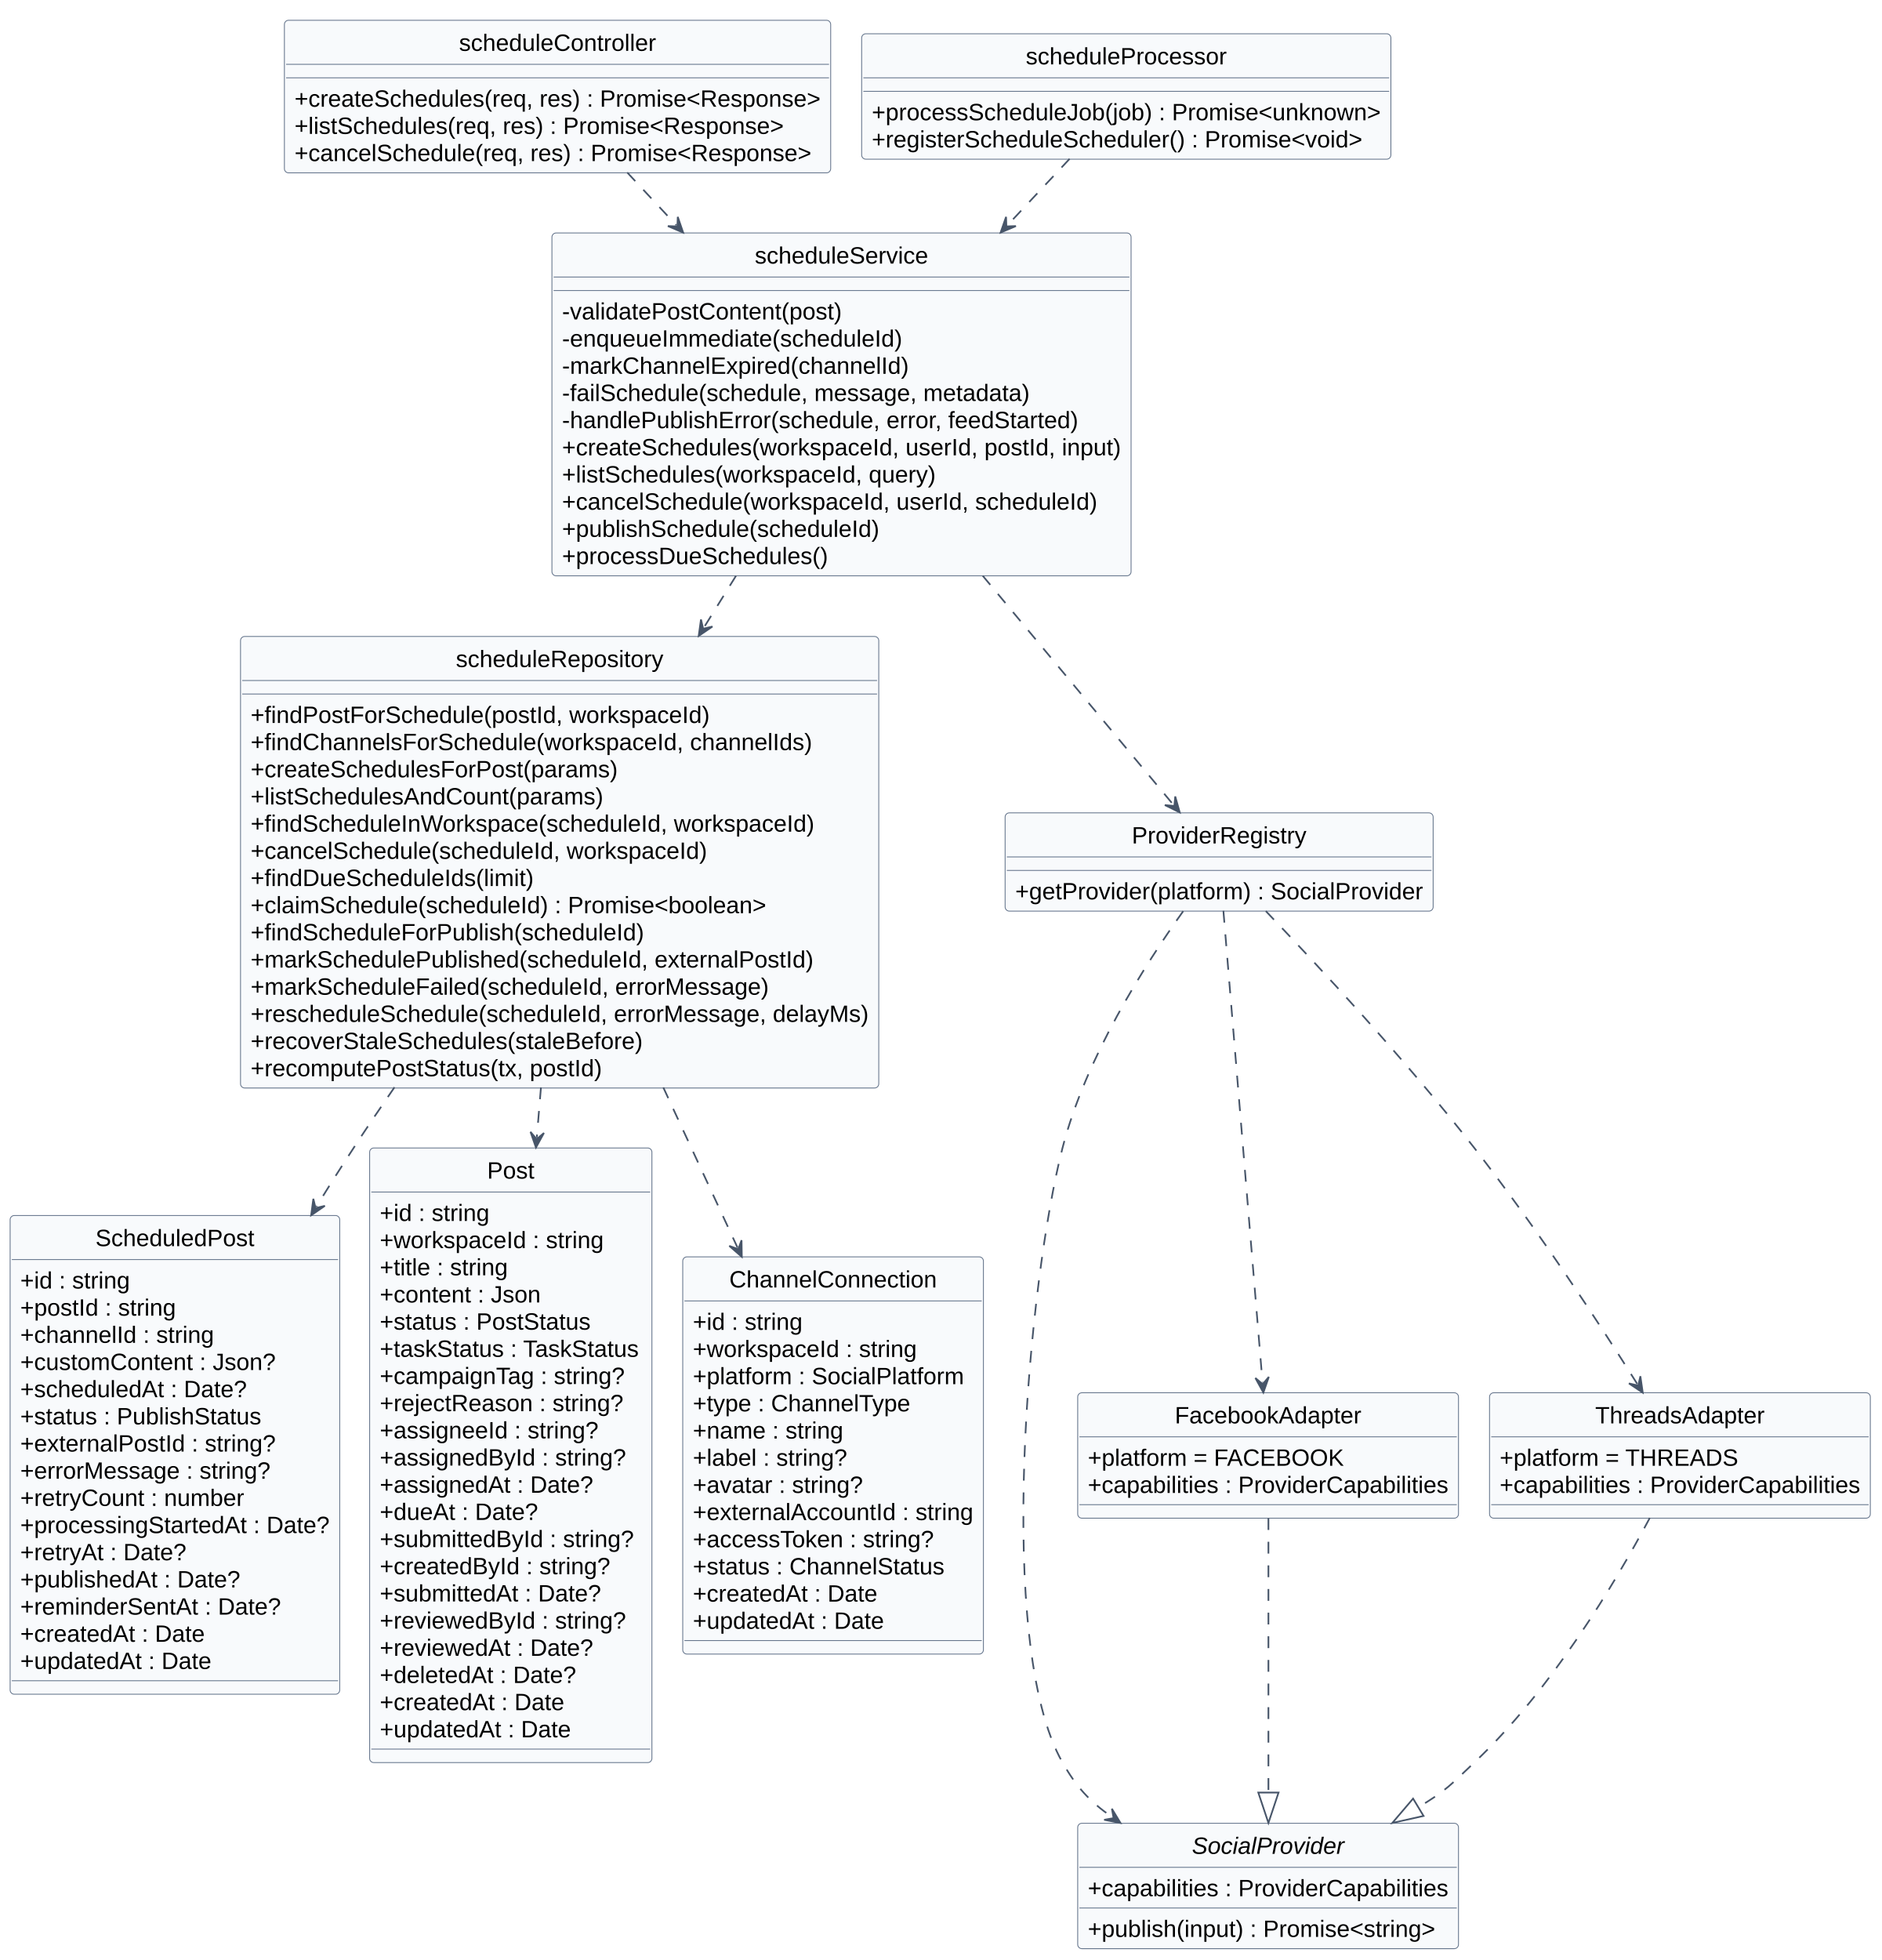
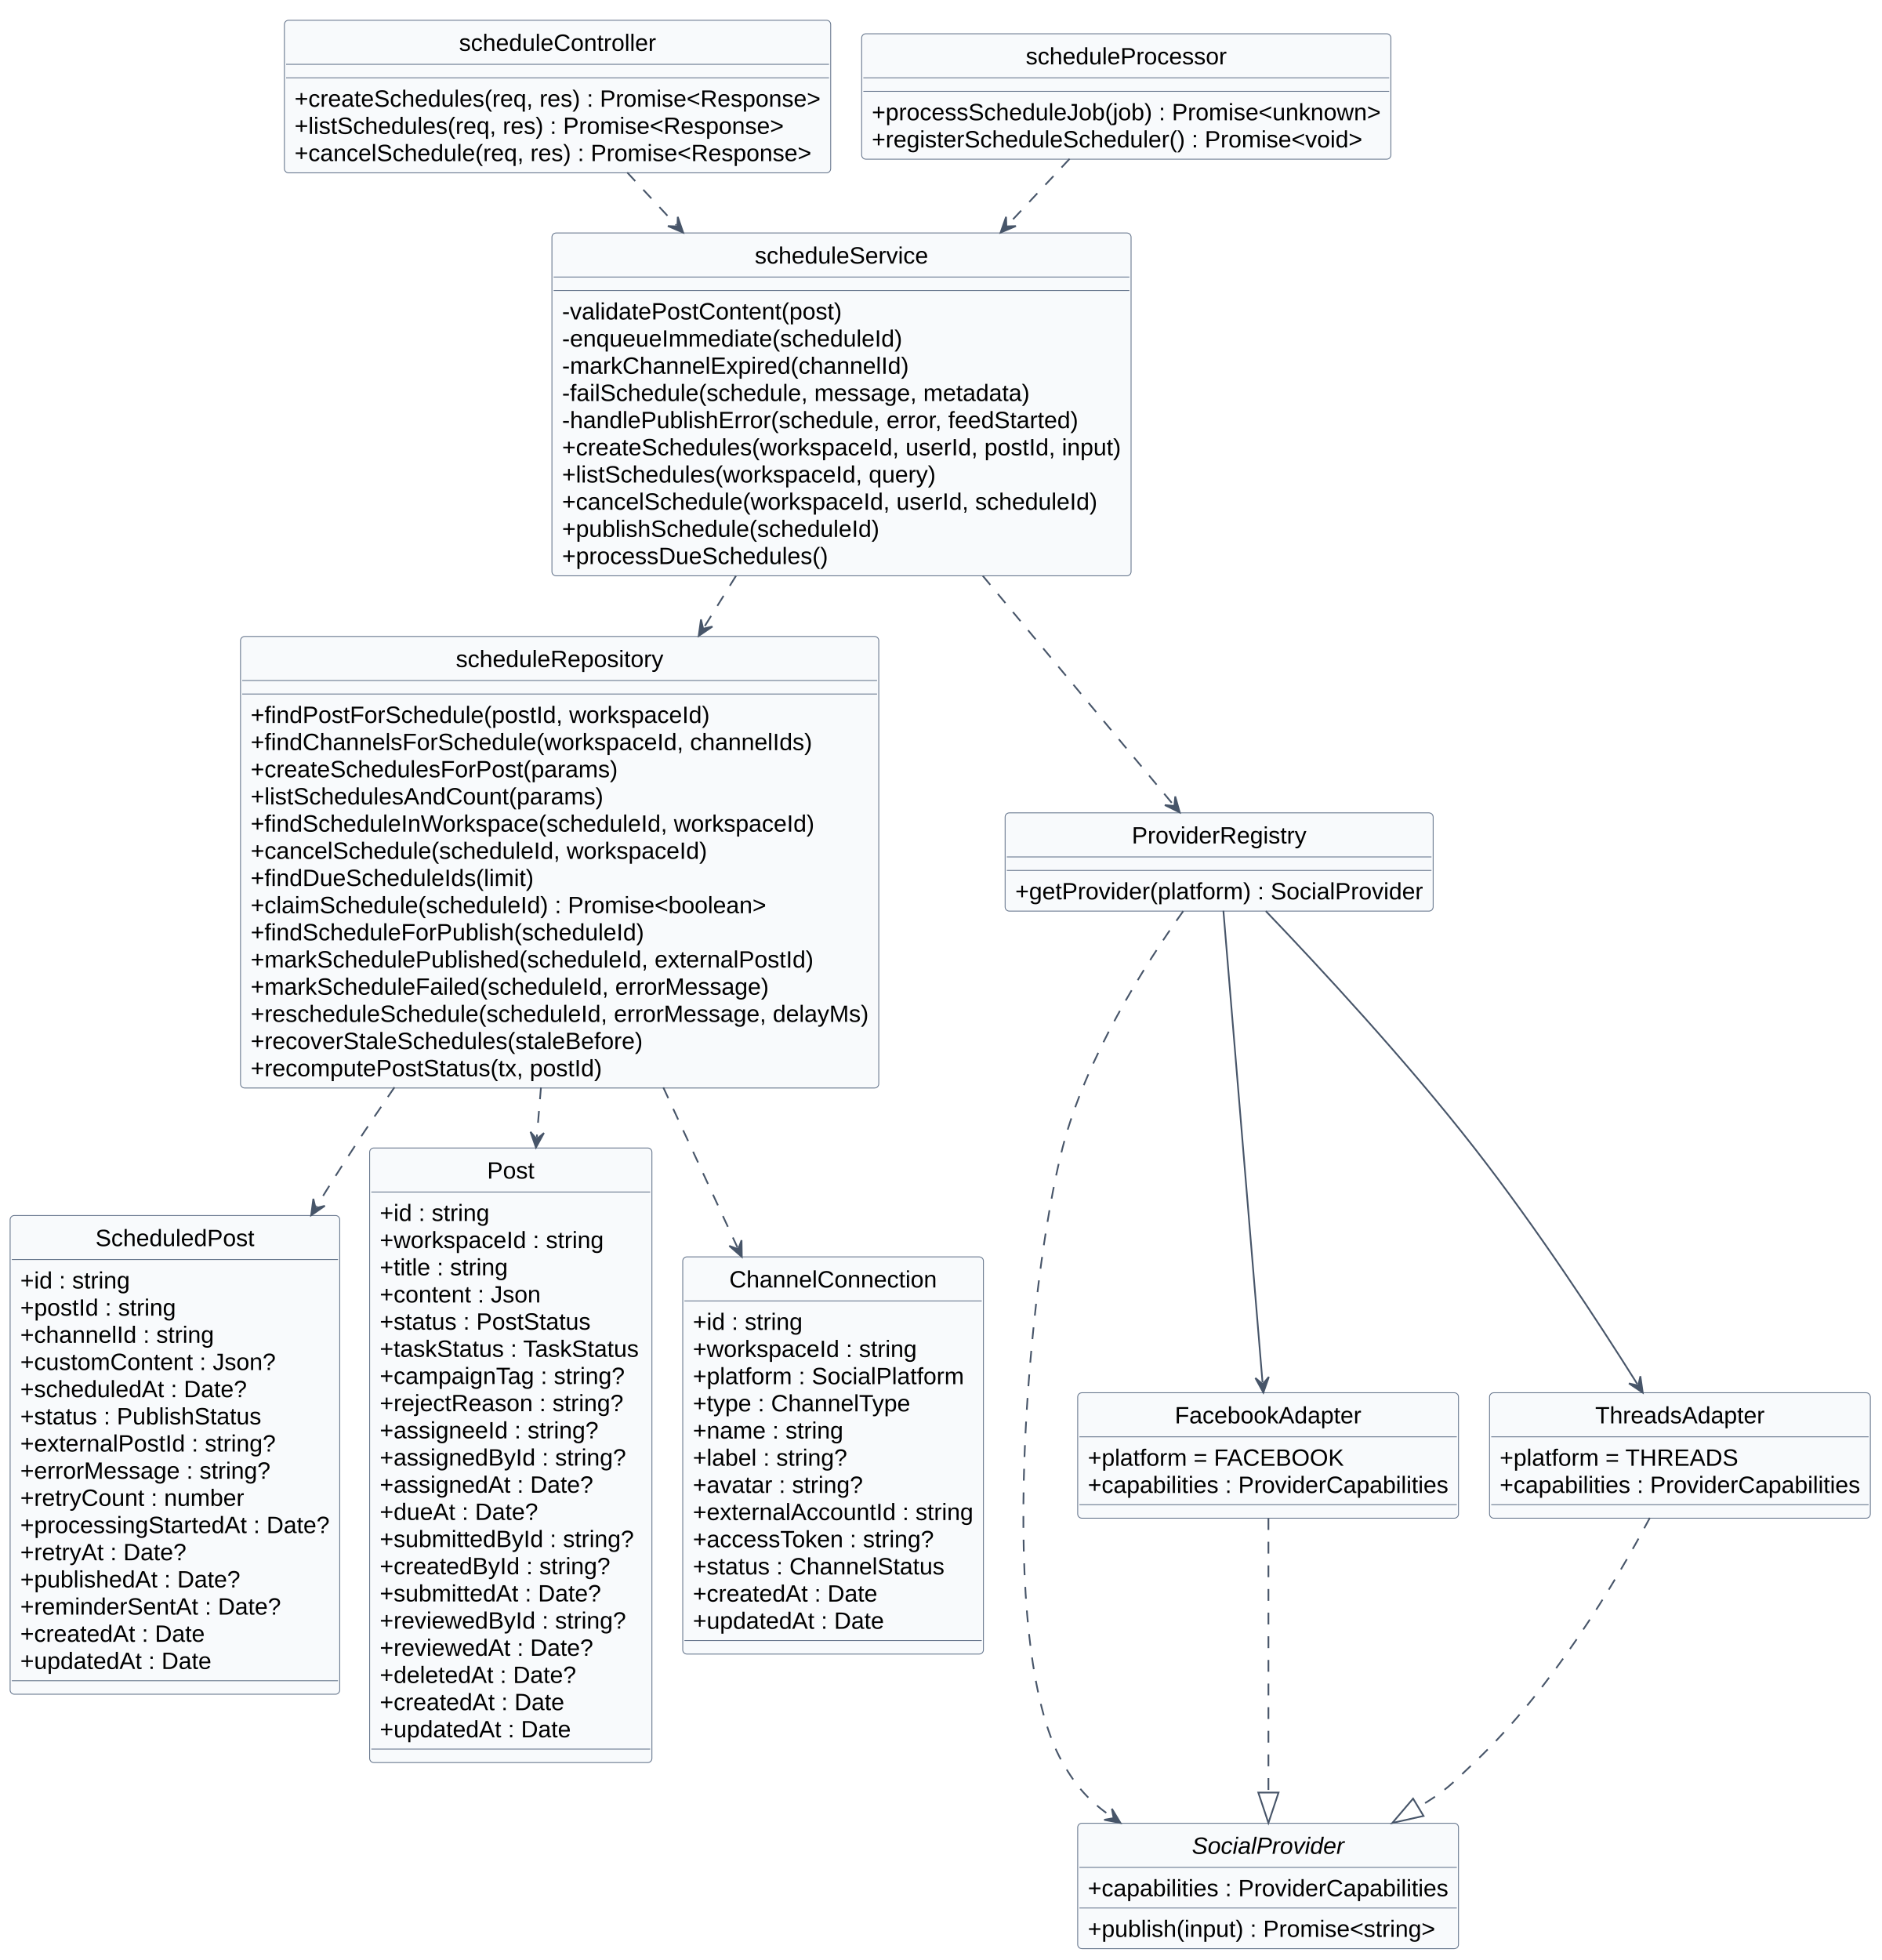
<svg xmlns="http://www.w3.org/2000/svg" contentStyleType="text/css" height="1161px" preserveAspectRatio="none" style="width:1115px;height:1161px;background:#FFFFFF;" version="1.1" viewBox="0 0 1115 1161" width="1115px" zoomAndPan="magnify">
  <defs />
  <g>
    <g id="elem_ScheduledPost">
      <rect codeLine="17" fill="#F8FAFC" height="283.578" id="ScheduledPost" rx="2.5" ry="2.5" style="stroke:#64748B;stroke-width:0.5;" width="195.272" x="6" y="720" />
      <text fill="#000000" font-family="Arial" font-size="14" lengthAdjust="spacing" textLength="94.179" x="56.546" y="738.132">ScheduledPost</text>
      <line style="stroke:#64748B;stroke-width:0.5;" x1="7" x2="200.272" y1="746.099" y2="746.099" />
      <text fill="#000000" font-family="Arial" font-size="14" lengthAdjust="spacing" textLength="64.976" x="12" y="763.231">+id : string</text>
      <text fill="#000000" font-family="Arial" font-size="14" lengthAdjust="spacing" textLength="92.217" x="12" y="779.329">+postId : string</text>
      <text fill="#000000" font-family="Arial" font-size="14" lengthAdjust="spacing" textLength="114.796" x="12" y="795.428">+channelId : string</text>
      <text fill="#000000" font-family="Arial" font-size="14" lengthAdjust="spacing" textLength="151.361" x="12" y="811.526">+customContent : Json?</text>
      <text fill="#000000" font-family="Arial" font-size="14" lengthAdjust="spacing" textLength="134.258" x="12" y="827.625">+scheduledAt : Date?</text>
      <text fill="#000000" font-family="Arial" font-size="14" lengthAdjust="spacing" textLength="142.803" x="12" y="843.724">+status : PublishStatus</text>
      <text fill="#000000" font-family="Arial" font-size="14" lengthAdjust="spacing" textLength="151.361" x="12" y="859.822">+externalPostId : string?</text>
      <text fill="#000000" font-family="Arial" font-size="14" lengthAdjust="spacing" textLength="148.231" x="12" y="875.921">+errorMessage : string?</text>
      <text fill="#000000" font-family="Arial" font-size="14" lengthAdjust="spacing" textLength="132.672" x="12" y="892.019">+retryCount : number</text>
      <text fill="#000000" font-family="Arial" font-size="14" lengthAdjust="spacing" textLength="183.272" x="12" y="908.118">+processingStartedAt : Date?</text>
      <text fill="#000000" font-family="Arial" font-size="14" lengthAdjust="spacing" textLength="98.431" x="12" y="924.217">+retryAt : Date?</text>
      <text fill="#000000" font-family="Arial" font-size="14" lengthAdjust="spacing" textLength="130.368" x="12" y="940.315">+publishedAt : Date?</text>
      <text fill="#000000" font-family="Arial" font-size="14" lengthAdjust="spacing" textLength="154.472" x="12" y="956.414">+reminderSentAt : Date?</text>
      <text fill="#000000" font-family="Arial" font-size="14" lengthAdjust="spacing" textLength="109.341" x="12" y="972.513">+createdAt : Date</text>
      <text fill="#000000" font-family="Arial" font-size="14" lengthAdjust="spacing" textLength="113.251" x="12" y="988.611">+updatedAt : Date</text>
      <line style="stroke:#64748B;stroke-width:0.5;" x1="7" x2="200.272" y1="995.578" y2="995.578" />
    </g>
    <g id="elem_Post">
      <rect codeLine="35" fill="#F8FAFC" height="364.071" id="Post" rx="2.5" ry="2.5" style="stroke:#64748B;stroke-width:0.5;" width="167.237" x="219" y="680" />
      <text fill="#000000" font-family="Arial" font-size="14" lengthAdjust="spacing" textLength="28.014" x="288.612" y="698.132">Post</text>
      <line style="stroke:#64748B;stroke-width:0.5;" x1="220" x2="385.237" y1="706.099" y2="706.099" />
      <text fill="#000000" font-family="Arial" font-size="14" lengthAdjust="spacing" textLength="64.976" x="225" y="723.231">+id : string</text>
      <text fill="#000000" font-family="Arial" font-size="14" lengthAdjust="spacing" textLength="132.672" x="225" y="739.329">+workspaceId : string</text>
      <text fill="#000000" font-family="Arial" font-size="14" lengthAdjust="spacing" textLength="75.865" x="225" y="755.428">+title : string</text>
      <text fill="#000000" font-family="Arial" font-size="14" lengthAdjust="spacing" textLength="95.341" x="225" y="771.526">+content : Json</text>
      <text fill="#000000" font-family="Arial" font-size="14" lengthAdjust="spacing" textLength="124.899" x="225" y="787.625">+status : PostStatus</text>
      <text fill="#000000" font-family="Arial" font-size="14" lengthAdjust="spacing" textLength="155.237" x="225" y="803.724">+taskStatus : TaskStatus</text>
      <text fill="#000000" font-family="Arial" font-size="14" lengthAdjust="spacing" textLength="146.692" x="225" y="819.822">+campaignTag : string?</text>
      <text fill="#000000" font-family="Arial" font-size="14" lengthAdjust="spacing" textLength="144.355" x="225" y="835.921">+rejectReason : string?</text>
      <text fill="#000000" font-family="Arial" font-size="14" lengthAdjust="spacing" textLength="129.582" x="225" y="852.019">+assigneeId : string?</text>
      <text fill="#000000" font-family="Arial" font-size="14" lengthAdjust="spacing" textLength="145.92" x="225" y="868.118">+assignedById : string?</text>
      <text fill="#000000" font-family="Arial" font-size="14" lengthAdjust="spacing" textLength="126.472" x="225" y="884.217">+assignedAt : Date?</text>
      <text fill="#000000" font-family="Arial" font-size="14" lengthAdjust="spacing" textLength="93.789" x="225" y="900.315">+dueAt : Date?</text>
      <text fill="#000000" font-family="Arial" font-size="14" lengthAdjust="spacing" textLength="150.575" x="225" y="916.414">+submittedById : string?</text>
      <text fill="#000000" font-family="Arial" font-size="14" lengthAdjust="spacing" textLength="136.575" x="225" y="932.513">+createdById : string?</text>
      <text fill="#000000" font-family="Arial" font-size="14" lengthAdjust="spacing" textLength="131.127" x="225" y="948.611">+submittedAt : Date?</text>
      <text fill="#000000" font-family="Arial" font-size="14" lengthAdjust="spacing" textLength="145.906" x="225" y="964.71">+reviewedById : string?</text>
      <text fill="#000000" font-family="Arial" font-size="14" lengthAdjust="spacing" textLength="126.458" x="225" y="980.809">+reviewedAt : Date?</text>
      <text fill="#000000" font-family="Arial" font-size="14" lengthAdjust="spacing" textLength="116.361" x="225" y="996.907">+deletedAt : Date?</text>
      <text fill="#000000" font-family="Arial" font-size="14" lengthAdjust="spacing" textLength="109.341" x="225" y="1013.006">+createdAt : Date</text>
      <text fill="#000000" font-family="Arial" font-size="14" lengthAdjust="spacing" textLength="113.251" x="225" y="1029.104">+updatedAt : Date</text>
      <line style="stroke:#64748B;stroke-width:0.5;" x1="220" x2="385.237" y1="1036.071" y2="1036.071" />
    </g>
    <g id="elem_ChannelConnection">
      <rect codeLine="58" fill="#F8FAFC" height="235.282" id="ChannelConnection" rx="2.5" ry="2.5" style="stroke:#64748B;stroke-width:0.5;" width="178.148" x="404.5" y="744.5" />
      <text fill="#000000" font-family="Arial" font-size="14" lengthAdjust="spacing" textLength="122.978" x="432.084" y="762.632">ChannelConnection</text>
      <line style="stroke:#64748B;stroke-width:0.5;" x1="405.5" x2="581.648" y1="770.599" y2="770.599" />
      <text fill="#000000" font-family="Arial" font-size="14" lengthAdjust="spacing" textLength="64.976" x="410.5" y="787.731">+id : string</text>
      <text fill="#000000" font-family="Arial" font-size="14" lengthAdjust="spacing" textLength="132.672" x="410.5" y="803.829">+workspaceId : string</text>
      <text fill="#000000" font-family="Arial" font-size="14" lengthAdjust="spacing" textLength="160.672" x="410.5" y="819.928">+platform : SocialPlatform</text>
      <text fill="#000000" font-family="Arial" font-size="14" lengthAdjust="spacing" textLength="129.582" x="410.5" y="836.026">+type : ChannelType</text>
      <text fill="#000000" font-family="Arial" font-size="14" lengthAdjust="spacing" textLength="89.1" x="410.5" y="852.125">+name : string</text>
      <text fill="#000000" font-family="Arial" font-size="14" lengthAdjust="spacing" textLength="91.444" x="410.5" y="868.224">+label : string?</text>
      <text fill="#000000" font-family="Arial" font-size="14" lengthAdjust="spacing" textLength="100.775" x="410.5" y="884.322">+avatar : string?</text>
      <text fill="#000000" font-family="Arial" font-size="14" lengthAdjust="spacing" textLength="166.148" x="410.5" y="900.421">+externalAccountId : string</text>
      <text fill="#000000" font-family="Arial" font-size="14" lengthAdjust="spacing" textLength="144.348" x="410.5" y="916.519">+accessToken : string?</text>
      <text fill="#000000" font-family="Arial" font-size="14" lengthAdjust="spacing" textLength="149.037" x="410.5" y="932.618">+status : ChannelStatus</text>
      <text fill="#000000" font-family="Arial" font-size="14" lengthAdjust="spacing" textLength="109.341" x="410.5" y="948.717">+createdAt : Date</text>
      <text fill="#000000" font-family="Arial" font-size="14" lengthAdjust="spacing" textLength="113.251" x="410.5" y="964.815">+updatedAt : Date</text>
      <line style="stroke:#64748B;stroke-width:0.5;" x1="405.5" x2="581.648" y1="971.782" y2="971.782" />
    </g>
    <g id="elem_scheduleController">
      <rect codeLine="73" fill="#F8FAFC" height="90.394" id="scheduleController" rx="2.5" ry="2.5" style="stroke:#64748B;stroke-width:0.5;" width="323.657" x="168.5" y="12" />
      <text fill="#000000" font-family="Arial" font-size="14" lengthAdjust="spacing" textLength="116.731" x="271.963" y="30.132">scheduleController</text>
      <line style="stroke:#64748B;stroke-width:0.5;" x1="169.5" x2="491.157" y1="38.099" y2="38.099" />
      <line style="stroke:#64748B;stroke-width:0.5;" x1="169.5" x2="491.157" y1="46.099" y2="46.099" />
      <text fill="#000000" font-family="Arial" font-size="14" lengthAdjust="spacing" textLength="311.657" x="174.5" y="63.23">+createSchedules(req, res) : Promise&lt;Response&gt;</text>
      <text fill="#000000" font-family="Arial" font-size="14" lengthAdjust="spacing" textLength="289.857" x="174.5" y="79.329">+listSchedules(req, res) : Promise&lt;Response&gt;</text>
      <text fill="#000000" font-family="Arial" font-size="14" lengthAdjust="spacing" textLength="306.216" x="174.5" y="95.428">+cancelSchedule(req, res) : Promise&lt;Response&gt;</text>
    </g>
    <g id="elem_scheduleService">
      <rect codeLine="79" fill="#F8FAFC" height="203.085" id="scheduleService" rx="2.5" ry="2.5" style="stroke:#64748B;stroke-width:0.5;" width="343.126" x="327" y="138" />
      <text fill="#000000" font-family="Arial" font-size="14" lengthAdjust="spacing" textLength="102.724" x="447.201" y="156.132">scheduleService</text>
      <line style="stroke:#64748B;stroke-width:0.5;" x1="328" x2="669.126" y1="164.099" y2="164.099" />
      <line style="stroke:#64748B;stroke-width:0.5;" x1="328" x2="669.126" y1="172.099" y2="172.099" />
      <text fill="#000000" font-family="Arial" font-size="14" lengthAdjust="spacing" textLength="165.751" x="333" y="189.231">-validatePostContent(post)</text>
      <text fill="#000000" font-family="Arial" font-size="14" lengthAdjust="spacing" textLength="201.565" x="333" y="205.329">-enqueueImmediate(scheduleId)</text>
      <text fill="#000000" font-family="Arial" font-size="14" lengthAdjust="spacing" textLength="205.434" x="333" y="221.428">-markChannelExpired(channelId)</text>
      <text fill="#000000" font-family="Arial" font-size="14" lengthAdjust="spacing" textLength="277.04" x="333" y="237.526">-failSchedule(schedule, message, metadata)</text>
      <text fill="#000000" font-family="Arial" font-size="14" lengthAdjust="spacing" textLength="306.599" x="333" y="253.625">-handlePublishError(schedule, error, feedStarted)</text>
      <text fill="#000000" font-family="Arial" font-size="14" lengthAdjust="spacing" textLength="331.126" x="333" y="269.724">+createSchedules(workspaceId, userId, postId, input)</text>
      <text fill="#000000" font-family="Arial" font-size="14" lengthAdjust="spacing" textLength="221.382" x="333" y="285.822">+listSchedules(workspaceId, query)</text>
      <text fill="#000000" font-family="Arial" font-size="14" lengthAdjust="spacing" textLength="317.126" x="333" y="301.921">+cancelSchedule(workspaceId, userId, scheduleId)</text>
      <text fill="#000000" font-family="Arial" font-size="14" lengthAdjust="spacing" textLength="187.961" x="333" y="318.019">+publishSchedule(scheduleId)</text>
      <text fill="#000000" font-family="Arial" font-size="14" lengthAdjust="spacing" textLength="157.582" x="333" y="334.118">+processDueSchedules()</text>
    </g>
    <g id="elem_scheduleRepository">
      <rect codeLine="92" fill="#F8FAFC" height="267.479" id="scheduleRepository" rx="2.5" ry="2.5" style="stroke:#64748B;stroke-width:0.5;" width="378.14" x="142.5" y="377" />
      <text fill="#000000" font-family="Arial" font-size="14" lengthAdjust="spacing" textLength="122.958" x="270.091" y="395.132">scheduleRepository</text>
      <line style="stroke:#64748B;stroke-width:0.5;" x1="143.5" x2="519.64" y1="403.099" y2="403.099" />
      <line style="stroke:#64748B;stroke-width:0.5;" x1="143.5" x2="519.64" y1="411.099" y2="411.099" />
      <text fill="#000000" font-family="Arial" font-size="14" lengthAdjust="spacing" textLength="271.975" x="148.5" y="428.231">+findPostForSchedule(postId, workspaceId)</text>
      <text fill="#000000" font-family="Arial" font-size="14" lengthAdjust="spacing" textLength="332.691" x="148.5" y="444.329">+findChannelsForSchedule(workspaceId, channelIds)</text>
      <text fill="#000000" font-family="Arial" font-size="14" lengthAdjust="spacing" textLength="217.485" x="148.5" y="460.428">+createSchedulesForPost(params)</text>
      <text fill="#000000" font-family="Arial" font-size="14" lengthAdjust="spacing" textLength="208.94" x="148.5" y="476.526">+listSchedulesAndCount(params)</text>
      <text fill="#000000" font-family="Arial" font-size="14" lengthAdjust="spacing" textLength="334.236" x="148.5" y="492.625">+findScheduleInWorkspace(scheduleId, workspaceId)</text>
      <text fill="#000000" font-family="Arial" font-size="14" lengthAdjust="spacing" textLength="270.437" x="148.5" y="508.724">+cancelSchedule(scheduleId, workspaceId)</text>
      <text fill="#000000" font-family="Arial" font-size="14" lengthAdjust="spacing" textLength="167.692" x="148.5" y="524.822">+findDueScheduleIds(limit)</text>
      <text fill="#000000" font-family="Arial" font-size="14" lengthAdjust="spacing" textLength="305.457" x="148.5" y="540.921">+claimSchedule(scheduleId) : Promise&lt;boolean&gt;</text>
      <text fill="#000000" font-family="Arial" font-size="14" lengthAdjust="spacing" textLength="233.085" x="148.5" y="557.019">+findScheduleForPublish(scheduleId)</text>
      <text fill="#000000" font-family="Arial" font-size="14" lengthAdjust="spacing" textLength="333.471" x="148.5" y="573.118">+markSchedulePublished(scheduleId, externalPostId)</text>
      <text fill="#000000" font-family="Arial" font-size="14" lengthAdjust="spacing" textLength="306.981" x="148.5" y="589.217">+markScheduleFailed(scheduleId, errorMessage)</text>
      <text fill="#000000" font-family="Arial" font-size="14" lengthAdjust="spacing" textLength="366.14" x="148.5" y="605.315">+rescheduleSchedule(scheduleId, errorMessage, delayMs)</text>
      <text fill="#000000" font-family="Arial" font-size="14" lengthAdjust="spacing" textLength="232.292" x="148.5" y="621.414">+recoverStaleSchedules(staleBefore)</text>
      <text fill="#000000" font-family="Arial" font-size="14" lengthAdjust="spacing" textLength="208.154" x="148.5" y="637.513">+recomputePostStatus(tx, postId)</text>
    </g>
    <g id="elem_scheduleProcessor">
      <rect codeLine="109" fill="#F8FAFC" height="74.296" id="scheduleProcessor" rx="2.5" ry="2.5" style="stroke:#64748B;stroke-width:0.5;" width="313.56" x="510.5" y="20" />
      <text fill="#000000" font-family="Arial" font-size="14" lengthAdjust="spacing" textLength="119.061" x="607.75" y="38.132">scheduleProcessor</text>
      <line style="stroke:#64748B;stroke-width:0.5;" x1="511.5" x2="823.061" y1="46.099" y2="46.099" />
      <line style="stroke:#64748B;stroke-width:0.5;" x1="511.5" x2="823.061" y1="54.099" y2="54.099" />
      <text fill="#000000" font-family="Arial" font-size="14" lengthAdjust="spacing" textLength="301.56" x="516.5" y="71.231">+processScheduleJob(job) : Promise&lt;unknown&gt;</text>
      <text fill="#000000" font-family="Arial" font-size="14" lengthAdjust="spacing" textLength="290.65" x="516.5" y="87.329">+registerScheduleScheduler() : Promise&lt;void&gt;</text>
    </g>
    <g id="elem_providerRegistry">
      <rect codeLine="114" fill="#F8FAFC" height="58.197" id="providerRegistry" rx="2.5" ry="2.5" style="stroke:#64748B;stroke-width:0.5;" width="253.596" x="595.5" y="481.5" />
      <text fill="#000000" font-family="Arial" font-size="14" lengthAdjust="spacing" textLength="103.476" x="670.56" y="499.632">ProviderRegistry</text>
      <line style="stroke:#64748B;stroke-width:0.5;" x1="596.5" x2="848.096" y1="507.599" y2="507.599" />
      <line style="stroke:#64748B;stroke-width:0.5;" x1="596.5" x2="848.096" y1="515.599" y2="515.599" />
      <text fill="#000000" font-family="Arial" font-size="14" lengthAdjust="spacing" textLength="241.596" x="601.5" y="532.731">+getProvider(platform) : SocialProvider</text>
    </g>
    <g id="elem_socialProvider">
      <rect codeLine="118" fill="#F8FAFC" height="74.296" id="socialProvider" rx="2.5" ry="2.5" style="stroke:#64748B;stroke-width:0.5;" width="225.609" x="638.5" y="1080" />
      <text fill="#000000" font-family="Arial" font-size="14" font-style="italic" lengthAdjust="spacing" textLength="90.262" x="706.174" y="1098.132">SocialProvider</text>
      <line style="stroke:#64748B;stroke-width:0.5;" x1="639.5" x2="863.109" y1="1106.099" y2="1106.099" />
      <text fill="#000000" font-family="Arial" font-size="14" lengthAdjust="spacing" textLength="213.609" x="644.5" y="1123.23">+capabilities : ProviderCapabilities</text>
      <line style="stroke:#64748B;stroke-width:0.5;" x1="639.5" x2="863.109" y1="1130.197" y2="1130.197" />
      <text fill="#000000" font-family="Arial" font-size="14" lengthAdjust="spacing" textLength="205.823" x="644.5" y="1147.329">+publish(input) : Promise&lt;string&gt;</text>
    </g>
    <g id="elem_facebookAdapter">
      <rect codeLine="123" fill="#F8FAFC" height="74.296" id="facebookAdapter" rx="2.5" ry="2.5" style="stroke:#64748B;stroke-width:0.5;" width="225.609" x="638.5" y="825" />
      <text fill="#000000" font-family="Arial" font-size="14" lengthAdjust="spacing" textLength="110.517" x="696.046" y="843.132">FacebookAdapter</text>
      <line style="stroke:#64748B;stroke-width:0.5;" x1="639.5" x2="863.109" y1="851.099" y2="851.099" />
      <text fill="#000000" font-family="Arial" font-size="14" lengthAdjust="spacing" textLength="152.496" x="644.5" y="868.231">+platform = FACEBOOK</text>
      <text fill="#000000" font-family="Arial" font-size="14" lengthAdjust="spacing" textLength="213.609" x="644.5" y="884.329">+capabilities : ProviderCapabilities</text>
      <line style="stroke:#64748B;stroke-width:0.5;" x1="639.5" x2="863.109" y1="891.296" y2="891.296" />
    </g>
    <g id="elem_threadsAdapter">
      <rect codeLine="128" fill="#F8FAFC" height="74.296" id="threadsAdapter" rx="2.5" ry="2.5" style="stroke:#64748B;stroke-width:0.5;" width="225.609" x="882.5" y="825" />
      <text fill="#000000" font-family="Arial" font-size="14" lengthAdjust="spacing" textLength="100.393" x="945.108" y="843.132">ThreadsAdapter</text>
      <line style="stroke:#64748B;stroke-width:0.5;" x1="883.5" x2="1107.109" y1="851.099" y2="851.099" />
      <text fill="#000000" font-family="Arial" font-size="14" lengthAdjust="spacing" textLength="141.6" x="888.5" y="868.231">+platform = THREADS</text>
      <text fill="#000000" font-family="Arial" font-size="14" lengthAdjust="spacing" textLength="213.609" x="888.5" y="884.329">+capabilities : ProviderCapabilities</text>
      <line style="stroke:#64748B;stroke-width:0.5;" x1="883.5" x2="1107.109" y1="891.296" y2="891.296" />
    </g>
    <polygon fill="#475569" points="404.756,137.781,401.552,128.467,401.349,134.121,395.696,133.918,404.756,137.781" style="stroke:#475569;stroke-width:1.0;" />
    <path d="M371.597,102.155 C381.797,113.114 389.063,120.92 400.668,133.389 " fill="none" style="stroke:#475569;stroke-width:1.0;stroke-dasharray:7.0,7.0;" />
    <polygon fill="#475569" points="413.959,376.676,422.105,371.14,416.597,372.428,415.308,366.92,413.959,376.676" style="stroke:#475569;stroke-width:1.0;" />
    <path d="M436.078,341.048 C428.852,352.688 424.565,359.594 417.124,371.579 " fill="none" style="stroke:#475569;stroke-width:1.0;stroke-dasharray:7.0,7.0;" />
    <polygon fill="#475569" points="698.971,481.245,696.286,471.769,695.772,477.402,690.138,476.888,698.971,481.245" style="stroke:#475569;stroke-width:1.0;" />
    <path d="M582.228,341.048 C623.981,391.189 667.504,443.456 695.132,476.634 " fill="none" style="stroke:#475569;stroke-width:1.0;stroke-dasharray:7.0,7.0;" />
    <polygon fill="#475569" points="663.862,1079.826,658.766,1071.398,659.76,1076.967,654.191,1077.961,663.862,1079.826" style="stroke:#475569;stroke-width:1.0;" />
    <path d="M701.023,539.708 C678.124,571.715 643.297,626.45 629.5,680 C609.318,758.331 589.391,973.756 629.5,1044 C637.732,1058.416 645.182,1066.805 658.94,1076.395 " fill="none" style="stroke:#475569;stroke-width:1.0;stroke-dasharray:7.0,7.0;" />
    <polygon fill="#475569" points="748.504,824.893,751.746,815.593,748.091,819.91,743.773,816.254,748.504,824.893" style="stroke:#475569;stroke-width:1.0;" />
-     <path d="M724.824,539.51 C730.046,602.441 742.206,748.991 748.008,818.913 " fill="none" style="stroke:#475569;stroke-width:1.0;stroke-dasharray:7.0,7.0;" />
+     <path d="M724.824,539.51 C730.046,602.441 742.206,748.991 748.008,818.913 " fill="none" style="stroke:#475569;stroke-width:1.0;" />
    <polygon fill="#475569" points="973.277,824.953,971.87,815.205,970.614,820.721,965.098,819.465,973.277,824.953" style="stroke:#475569;stroke-width:1.0;" />
-     <path d="M749.943,539.673 C781.208,572.314 833.182,628.253 873.5,680 C911.114,728.278 946.629,782.599 970.082,819.874 " fill="none" style="stroke:#475569;stroke-width:1.0;stroke-dasharray:7.0,7.0;" />
+     <path d="M749.943,539.673 C781.208,572.314 833.182,628.253 873.5,680 C911.114,728.278 946.629,782.599 970.082,819.874 " fill="none" style="stroke:#475569;stroke-width:1.0;" />
    <polygon fill="none" points="751.5,1079.819,757.5,1061.819,745.5,1061.819,751.5,1079.819" style="stroke:#475569;stroke-width:1.0;" />
    <path d="M751.5,899.249 C751.5,947.344 751.5,1013.757 751.5,1061.819 " fill="none" style="stroke:#475569;stroke-width:1.0;stroke-dasharray:7.0,7.0;" />
    <polygon fill="none" points="824.894,1079.827,843.408,1075.671,837.212,1065.395,824.894,1079.827" style="stroke:#475569;stroke-width:1.0;" />
    <path d="M977.467,899.102 C956.542,938.332 919.018,1001.131 873.5,1044 C859.177,1057.489 857.307,1060.285 840.31,1070.533 " fill="none" style="stroke:#475569;stroke-width:1.0;stroke-dasharray:7.0,7.0;" />
    <polygon fill="#475569" points="592.827,137.754,601.899,133.918,596.245,134.104,596.059,128.45,592.827,137.754" style="stroke:#475569;stroke-width:1.0;" />
    <path d="M633.707,94.093 C621.666,106.953 611.546,117.761 596.928,133.374 " fill="none" style="stroke:#475569;stroke-width:1.0;stroke-dasharray:7.0,7.0;" />
    <polygon fill="#475569" points="184.353,719.868,192.464,714.282,186.964,715.604,185.642,710.104,184.353,719.868" style="stroke:#475569;stroke-width:1.0;" />
    <path d="M233.726,644.034 C225.382,656.092 217.198,668.205 209.5,680 C201.141,692.808 195.805,701.169 187.487,714.751 " fill="none" style="stroke:#475569;stroke-width:1.0;stroke-dasharray:7.0,7.0;" />
    <polygon fill="#475569" points="317.539,679.753,322.27,671.115,317.952,674.77,314.297,670.453,317.539,679.753" style="stroke:#475569;stroke-width:1.0;" />
    <path d="M320.495,644.129 C319.526,655.812 319.03,661.783 318.035,673.774 " fill="none" style="stroke:#475569;stroke-width:1.0;stroke-dasharray:7.0,7.0;" />
    <polygon fill="#475569" points="439.493,744.486,439.338,734.638,437.391,739.949,432.079,738.003,439.493,744.486" style="stroke:#475569;stroke-width:1.0;" />
    <path d="M392.976,644.129 C408.282,677.151 422.054,706.862 436.97,739.042 " fill="none" style="stroke:#475569;stroke-width:1.0;stroke-dasharray:7.0,7.0;" />
  </g>
</svg>
